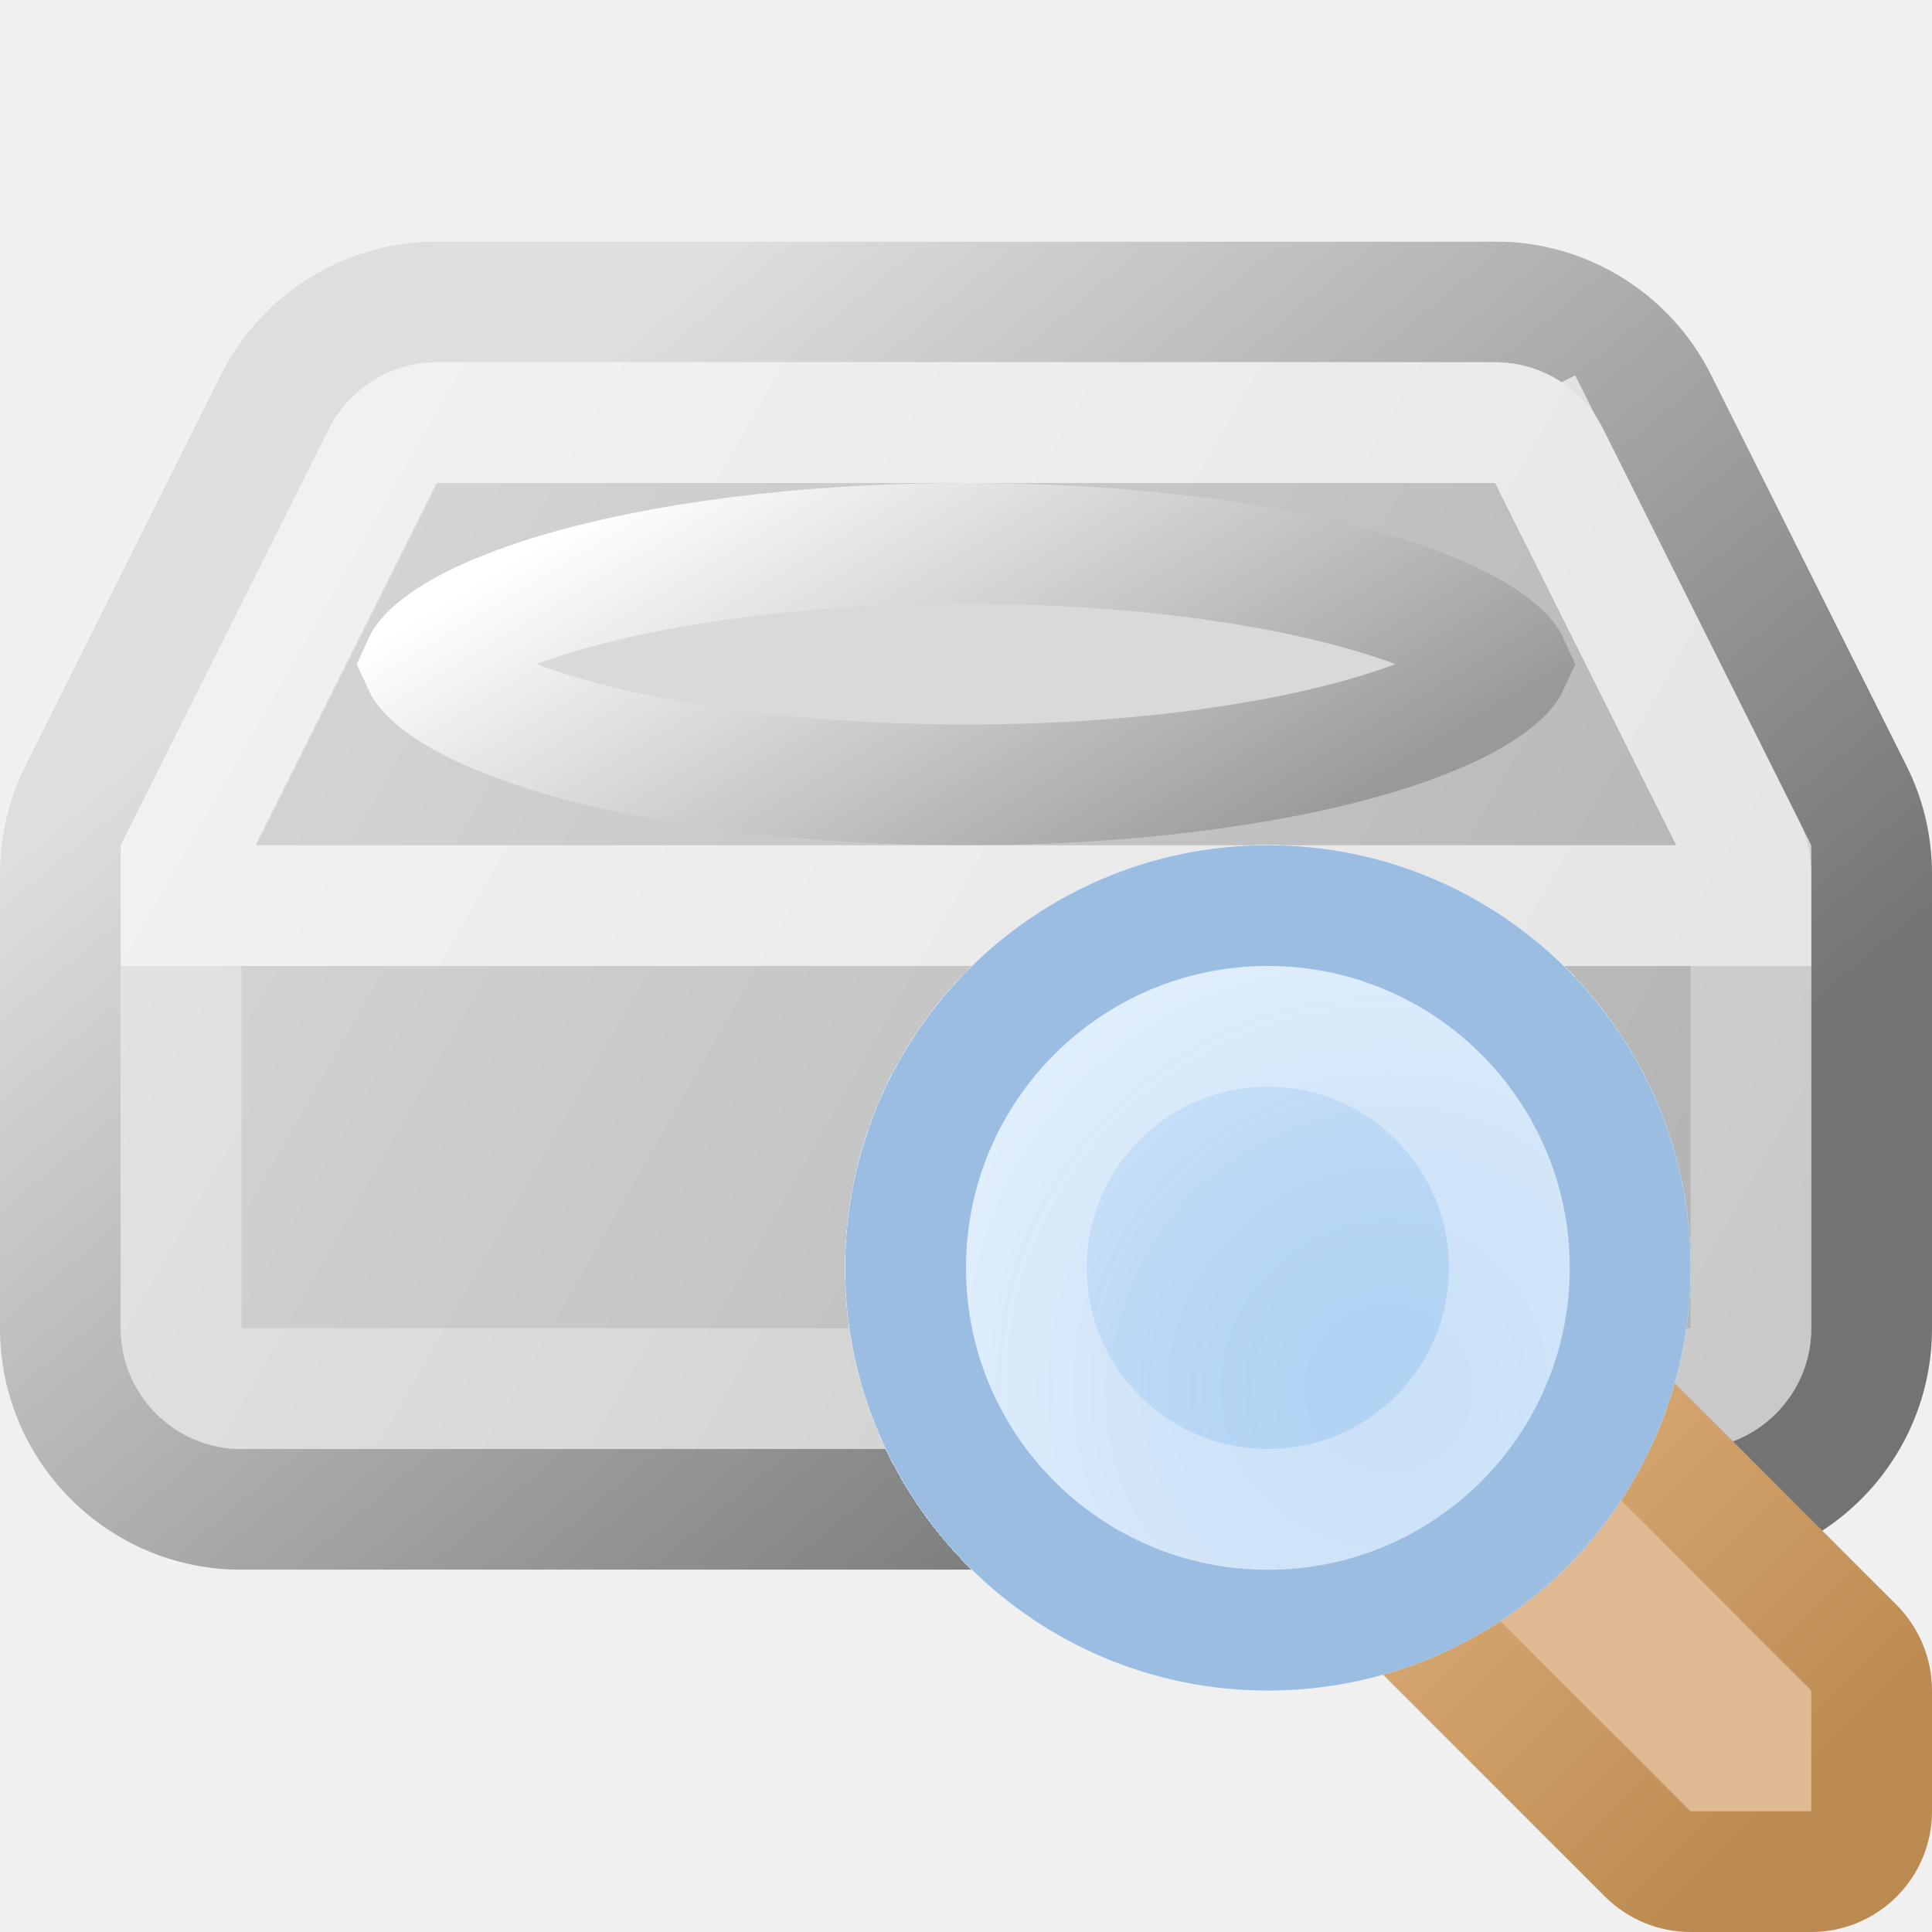
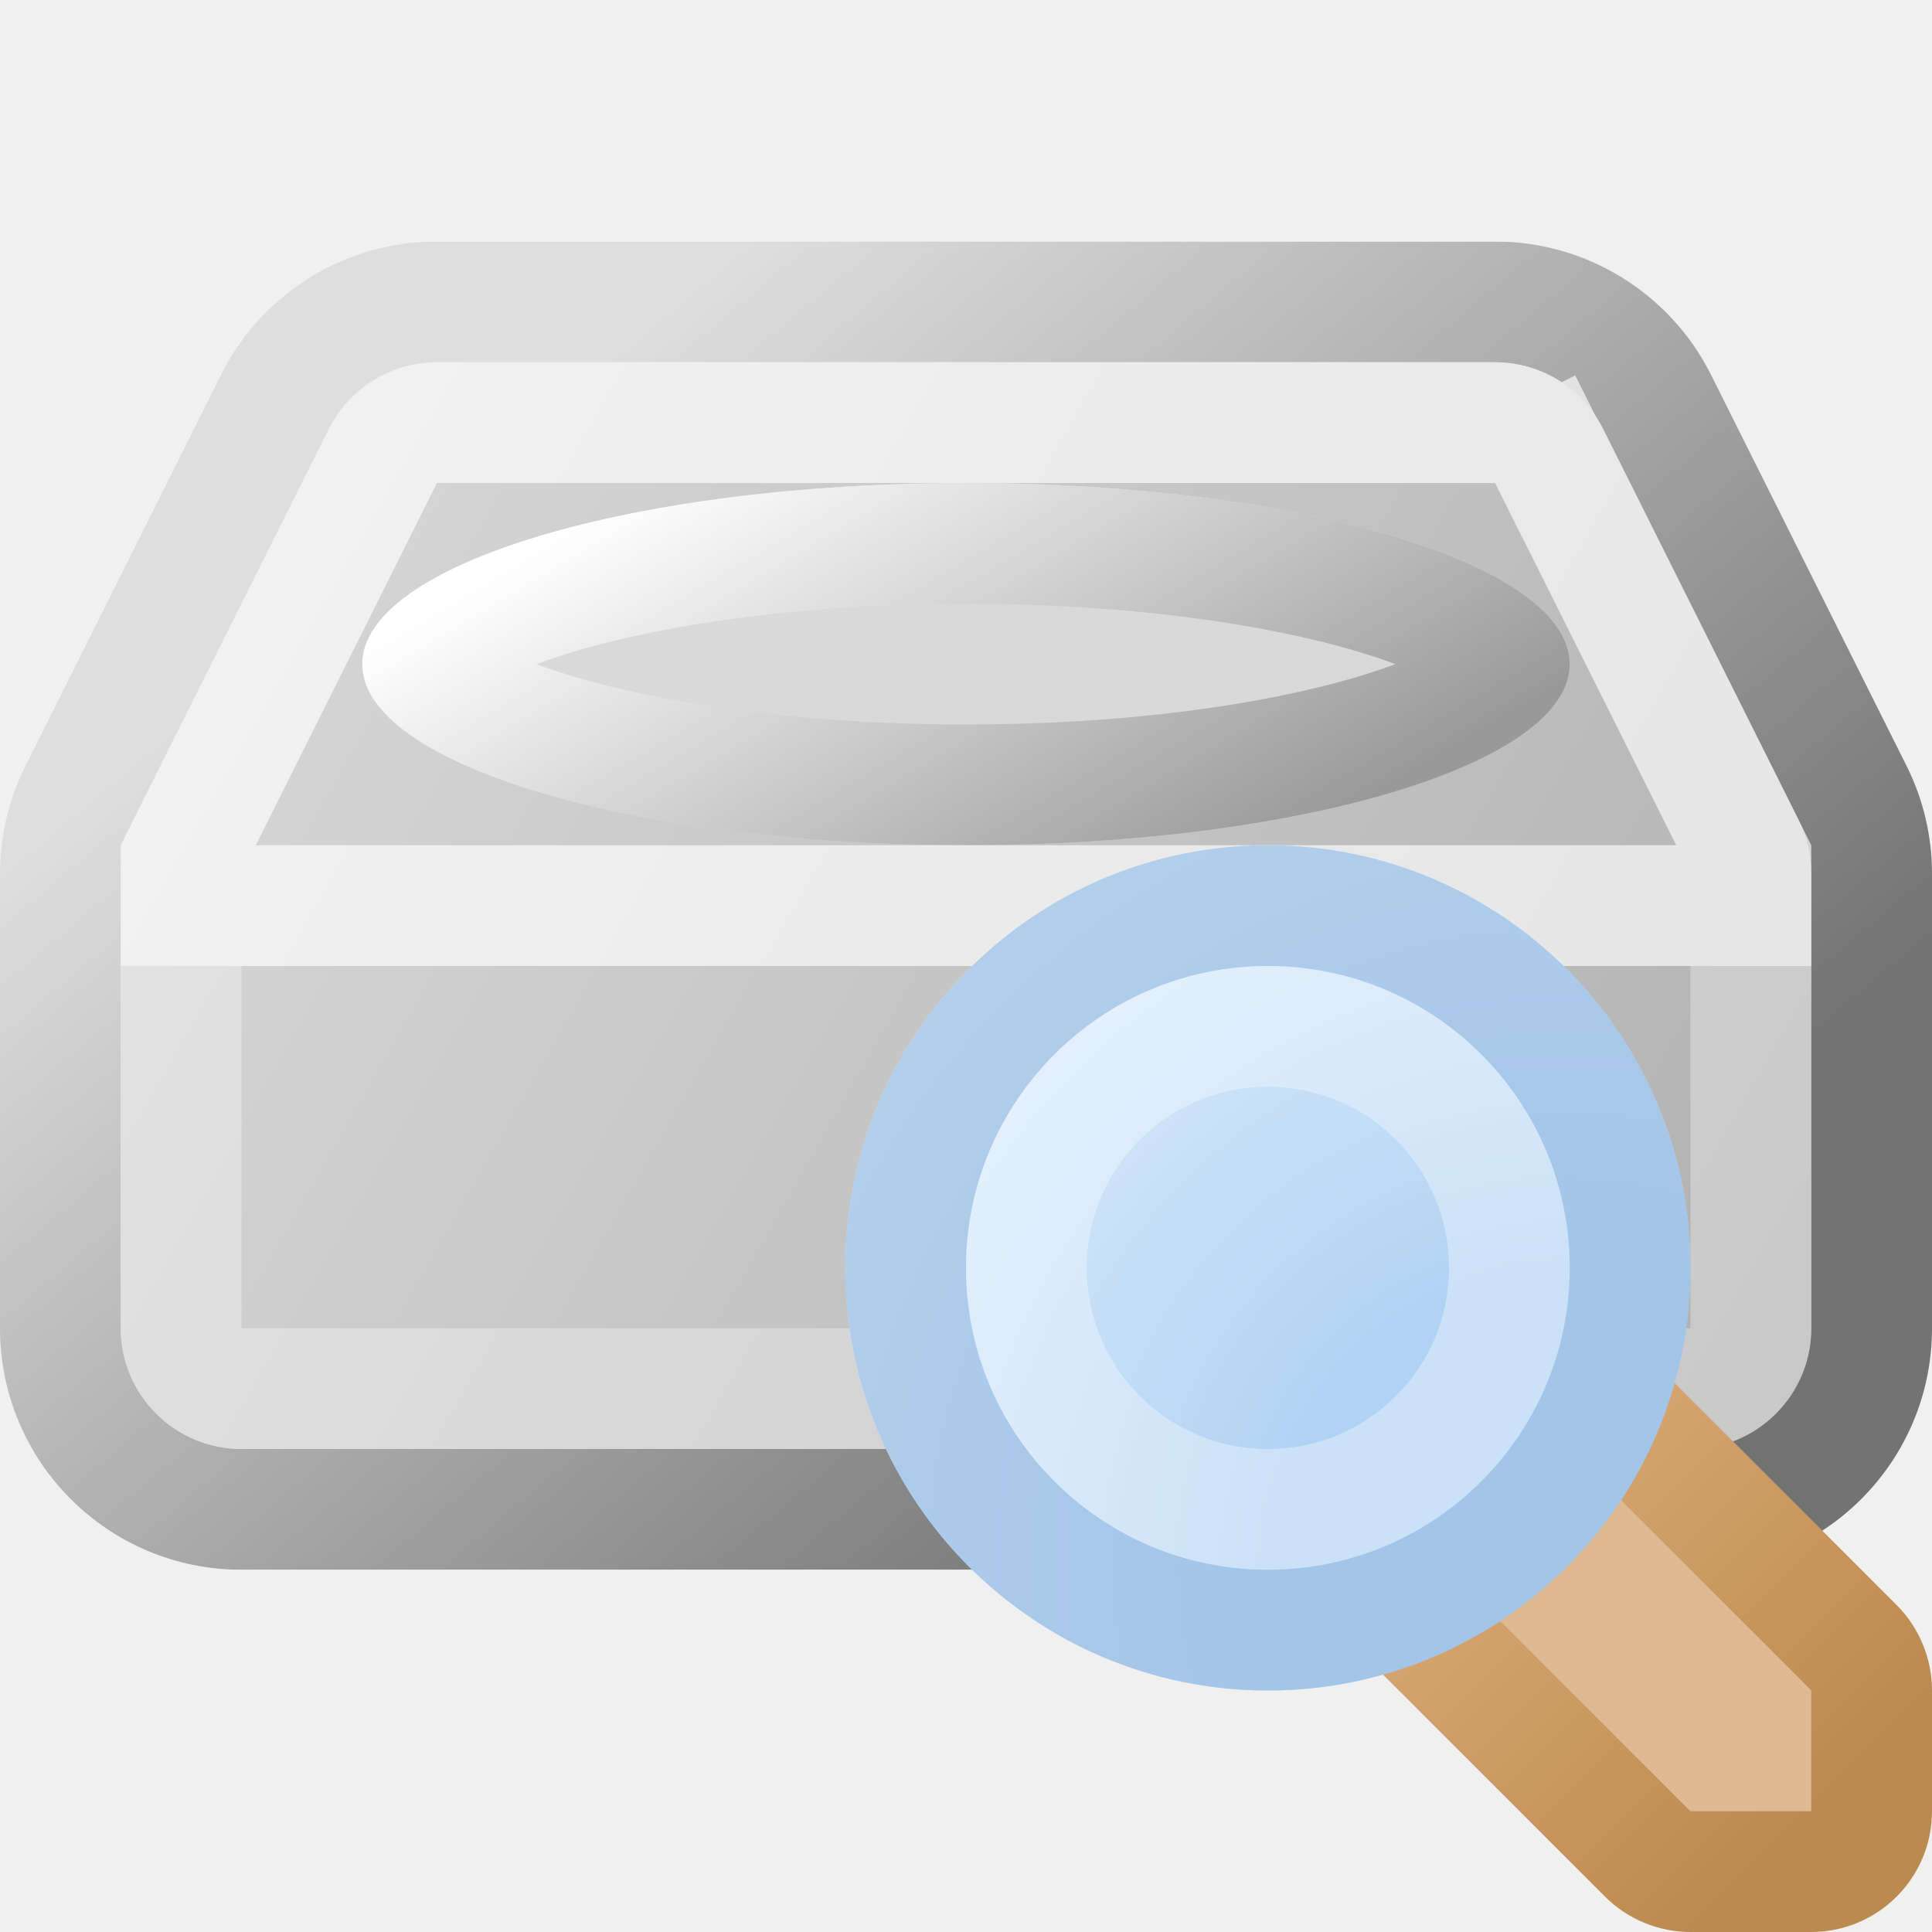
<svg xmlns="http://www.w3.org/2000/svg" width="16" height="16" viewBox="0 0 16 16" fill="none">
  <mask id="path-1-outside-1_199_3971" maskUnits="userSpaceOnUse" x="0" y="2" width="16" height="11" fill="black">
    <rect fill="white" y="2" width="16" height="11" />
    <path fill-rule="evenodd" clip-rule="evenodd" d="M1 7.236C1 7.081 1.036 6.928 1.106 6.789L2.724 3.553C2.893 3.214 3.239 3 3.618 3H12.382C12.761 3 13.107 3.214 13.276 3.553L14.894 6.789C14.964 6.928 15 7.081 15 7.236V11C15 11.552 14.552 12 14 12H2C1.448 12 1 11.552 1 11V7.236Z" />
  </mask>
  <path fill-rule="evenodd" clip-rule="evenodd" d="M1 7.236C1 7.081 1.036 6.928 1.106 6.789L2.724 3.553C2.893 3.214 3.239 3 3.618 3H12.382C12.761 3 13.107 3.214 13.276 3.553L14.894 6.789C14.964 6.928 15 7.081 15 7.236V11C15 11.552 14.552 12 14 12H2C1.448 12 1 11.552 1 11V7.236Z" fill="url(#paint0_linear_199_3971)" />
  <path d="M14.894 6.789L14 7.236L14.894 6.789ZM13.276 3.553L14.171 3.106L13.276 3.553ZM1.106 6.789L0.211 6.342L1.106 6.789ZM1.829 3.106L0.211 6.342L2 7.236L3.618 4L1.829 3.106ZM12.382 2H3.618V4H12.382V2ZM15.789 6.342L14.171 3.106L12.382 4L14 7.236L15.789 6.342ZM14 7.236V11H16V7.236H14ZM14 11H2V13H14V11ZM2 11V7.236H0V11H2ZM2 11H2H0C0 12.105 0.895 13 2 13V11ZM14 11V13C15.105 13 16 12.105 16 11H14ZM14 7.236H16C16 6.926 15.928 6.619 15.789 6.342L14 7.236ZM12.382 4V4L14.171 3.106C13.832 2.428 13.139 2 12.382 2V4ZM0.211 6.342C0.072 6.619 0 6.926 0 7.236H2L2 7.236L0.211 6.342ZM3.618 4H3.618V2C2.86 2 2.168 2.428 1.829 3.106L3.618 4Z" fill="url(#paint1_linear_199_3971)" mask="url(#path-1-outside-1_199_3971)" />
-   <path d="M12.318 5.324C12.449 5.417 12.487 5.478 12.497 5.5C12.487 5.522 12.449 5.583 12.318 5.676C12.127 5.811 11.818 5.954 11.392 6.082C10.545 6.336 9.346 6.5 8 6.5C6.654 6.5 5.455 6.336 4.608 6.082C4.182 5.954 3.873 5.811 3.682 5.676C3.551 5.583 3.513 5.522 3.503 5.5C3.513 5.478 3.551 5.417 3.682 5.324C3.873 5.189 4.182 5.046 4.608 4.918C5.455 4.664 6.654 4.5 8 4.5C9.346 4.5 10.545 4.664 11.392 4.918C11.818 5.046 12.127 5.189 12.318 5.324Z" fill="#D9D9D9" stroke="url(#paint2_linear_199_3971)" />
-   <mask id="path-4-inside-2_199_3971" fill="white">
+   <mask id="path-3-inside-2_199_3971" fill="white">
+     <path d="M13 5.5C13 6.328 10.761 7 8 7C5.239 7 3 6.328 3 5.5C3 4.672 5.239 4 8 4C10.761 4 13 4.672 13 5.5Z" />
+   </mask>
+   <path d="M13 5.5C13 6.328 10.761 7 8 7C5.239 7 3 6.328 3 5.5C3 4.672 5.239 4 8 4C10.761 4 13 4.672 13 5.5Z" fill="#D9D9D9" />
+   <path d="M12 5.5C12 5.222 12.183 5.158 12.028 5.268C11.9 5.36 11.649 5.483 11.248 5.603C10.46 5.839 9.311 6 8 6V8C9.45 8 10.801 7.825 11.823 7.518C12.327 7.367 12.808 7.167 13.186 6.9C13.537 6.65 14 6.192 14 5.5H12ZM8 6C6.689 6 5.54 5.839 4.752 5.603C4.351 5.483 4.1 5.36 3.971 5.268C3.817 5.158 4 5.222 4 5.5H2C2 6.192 2.463 6.65 2.814 6.9C3.192 7.167 3.673 7.367 4.177 7.518C5.199 7.825 6.55 8 8 8V6ZM4 5.5C4 5.778 3.817 5.842 3.971 5.732C4.1 5.64 4.351 5.517 4.752 5.397C5.54 5.161 6.689 5 8 5V3C6.55 3 5.199 3.175 4.177 3.482C3.673 3.633 3.192 3.833 2.814 4.1C2.463 4.35 2 4.808 2 5.5H4ZM8 5C9.311 5 10.46 5.161 11.248 5.397C11.649 5.517 11.9 5.64 12.028 5.732C12.183 5.842 12 5.778 12 5.5H14C14 4.808 13.537 4.35 13.186 4.1C12.808 3.833 12.327 3.633 11.823 3.482C10.801 3.175 9.45 3 8 3V5Z" fill="url(#paint2_linear_199_3971)" mask="url(#path-3-inside-2_199_3971)" />
+   <mask id="path-5-inside-3_199_3971" fill="white">
    <path d="M1 8H15V11C15 11.552 14.552 12 14 12H2C1.448 12 1 11.552 1 11V8Z" />
  </mask>
-   <path d="M1 8H15H1ZM16 11C16 12.105 15.105 13 14 13H2C0.895 13 0 12.105 0 11H2H14H16ZM2 13C0.895 13 0 12.105 0 11V8H2V11V13ZM16 8V11C16 12.105 15.105 13 14 13V11V8H16Z" fill="white" fill-opacity="0.66" style="mix-blend-mode:soft-light" mask="url(#path-4-inside-2_199_3971)" />
+   <path d="M1 8H15H1ZM16 11C16 12.105 15.105 13 14 13H2C0.895 13 0 12.105 0 11H2H14H16ZM2 13C0.895 13 0 12.105 0 11V8H2V11V13ZM16 8V11C16 12.105 15.105 13 14 13V11V8H16Z" fill="white" fill-opacity="0.66" style="mix-blend-mode:soft-light" mask="url(#path-5-inside-3_199_3971)" />
  <path d="M3.618 3.5H12.382C12.571 3.5 12.745 3.607 12.829 3.776L13.269 3.556L12.829 3.776L14.5 7.118V7.5H1.5V7.118L3.171 3.776C3.256 3.607 3.429 3.5 3.618 3.5Z" stroke="white" stroke-opacity="0.66" style="mix-blend-mode:hard-light" />
  <path d="M15.5 14C15.5 13.867 15.447 13.74 15.354 13.646L13.354 11.646C13.26 11.553 13.133 11.5 13 11.5H12C11.724 11.5 11.5 11.724 11.5 12V13C11.5 13.133 11.553 13.26 11.646 13.354L13.646 15.354C13.74 15.447 13.867 15.5 14 15.5H15C15.276 15.5 15.5 15.276 15.5 15V14Z" fill="#DEB992" stroke="url(#paint3_linear_199_3971)" stroke-linejoin="round" />
-   <g filter="url(#filter0_i_199_3971)">
-     <circle cx="10.5" cy="10.5" r="3.5" fill="#B0D2F3" />
-   </g>
-   <circle cx="10.5" cy="10.5" r="3" stroke="#9BBDE2" />
+   <circle cx="10.5" cy="10.5" r="3.5" fill="url(#paint4_radial_199_3971)" />
+   <circle cx="10.5" cy="10.5" r="3" stroke="#9BBDE2" stroke-opacity="0.66" />
  <circle cx="10.5" cy="10.5" r="2" stroke="white" stroke-opacity="0.33" />
  <defs>
-     <filter id="filter0_i_199_3971" x="7" y="7" width="8" height="8" filterUnits="userSpaceOnUse" color-interpolation-filters="sRGB">
-       <feFlood flood-opacity="0" result="BackgroundImageFix" />
-       <feBlend mode="normal" in="SourceGraphic" in2="BackgroundImageFix" result="shape" />
-       <feColorMatrix in="SourceAlpha" type="matrix" values="0 0 0 0 0 0 0 0 0 0 0 0 0 0 0 0 0 0 127 0" result="hardAlpha" />
-       <feOffset dx="1" dy="1" />
-       <feGaussianBlur stdDeviation="1.5" />
-       <feComposite in2="hardAlpha" operator="arithmetic" k2="-1" k3="1" />
-       <feColorMatrix type="matrix" values="0 0 0 0 0.88 0 0 0 0 0.935 0 0 0 0 0.99 0 0 0 1 0" />
-       <feBlend mode="normal" in2="shape" result="effect1_innerShadow_199_3971" />
-     </filter>
    <linearGradient id="paint0_linear_199_3971" x1="1" y1="3" x2="15.915" y2="11.523" gradientUnits="userSpaceOnUse">
      <stop stop-color="#DBDBDB" />
      <stop offset="1" stop-color="#AEAEAE" />
    </linearGradient>
    <linearGradient id="paint1_linear_199_3971" x1="5" y1="3" x2="11.931" y2="11.214" gradientUnits="userSpaceOnUse">
      <stop stop-color="#DEDEDE" />
      <stop offset="1" stop-color="#737373" />
    </linearGradient>
    <linearGradient id="paint2_linear_199_3971" x1="7" y1="3" x2="9.731" y2="7.562" gradientUnits="userSpaceOnUse">
      <stop stop-color="white" />
      <stop offset="1" stop-color="#999999" />
    </linearGradient>
    <linearGradient id="paint3_linear_199_3971" x1="12" y1="12" x2="15" y2="15" gradientUnits="userSpaceOnUse">
      <stop stop-color="#DCAC78" />
      <stop offset="1" stop-color="#BA8A50" />
    </linearGradient>
+     <radialGradient id="paint4_radial_199_3971" cx="0" cy="0" r="1" gradientUnits="userSpaceOnUse" gradientTransform="translate(13 13) rotate(-135) scale(7.07107)">
+       <stop offset="0.33" stop-color="#B0D2F3" />
+       <stop offset="1" stop-color="#E0EEFC" />
+     </radialGradient>
  </defs>
</svg>
